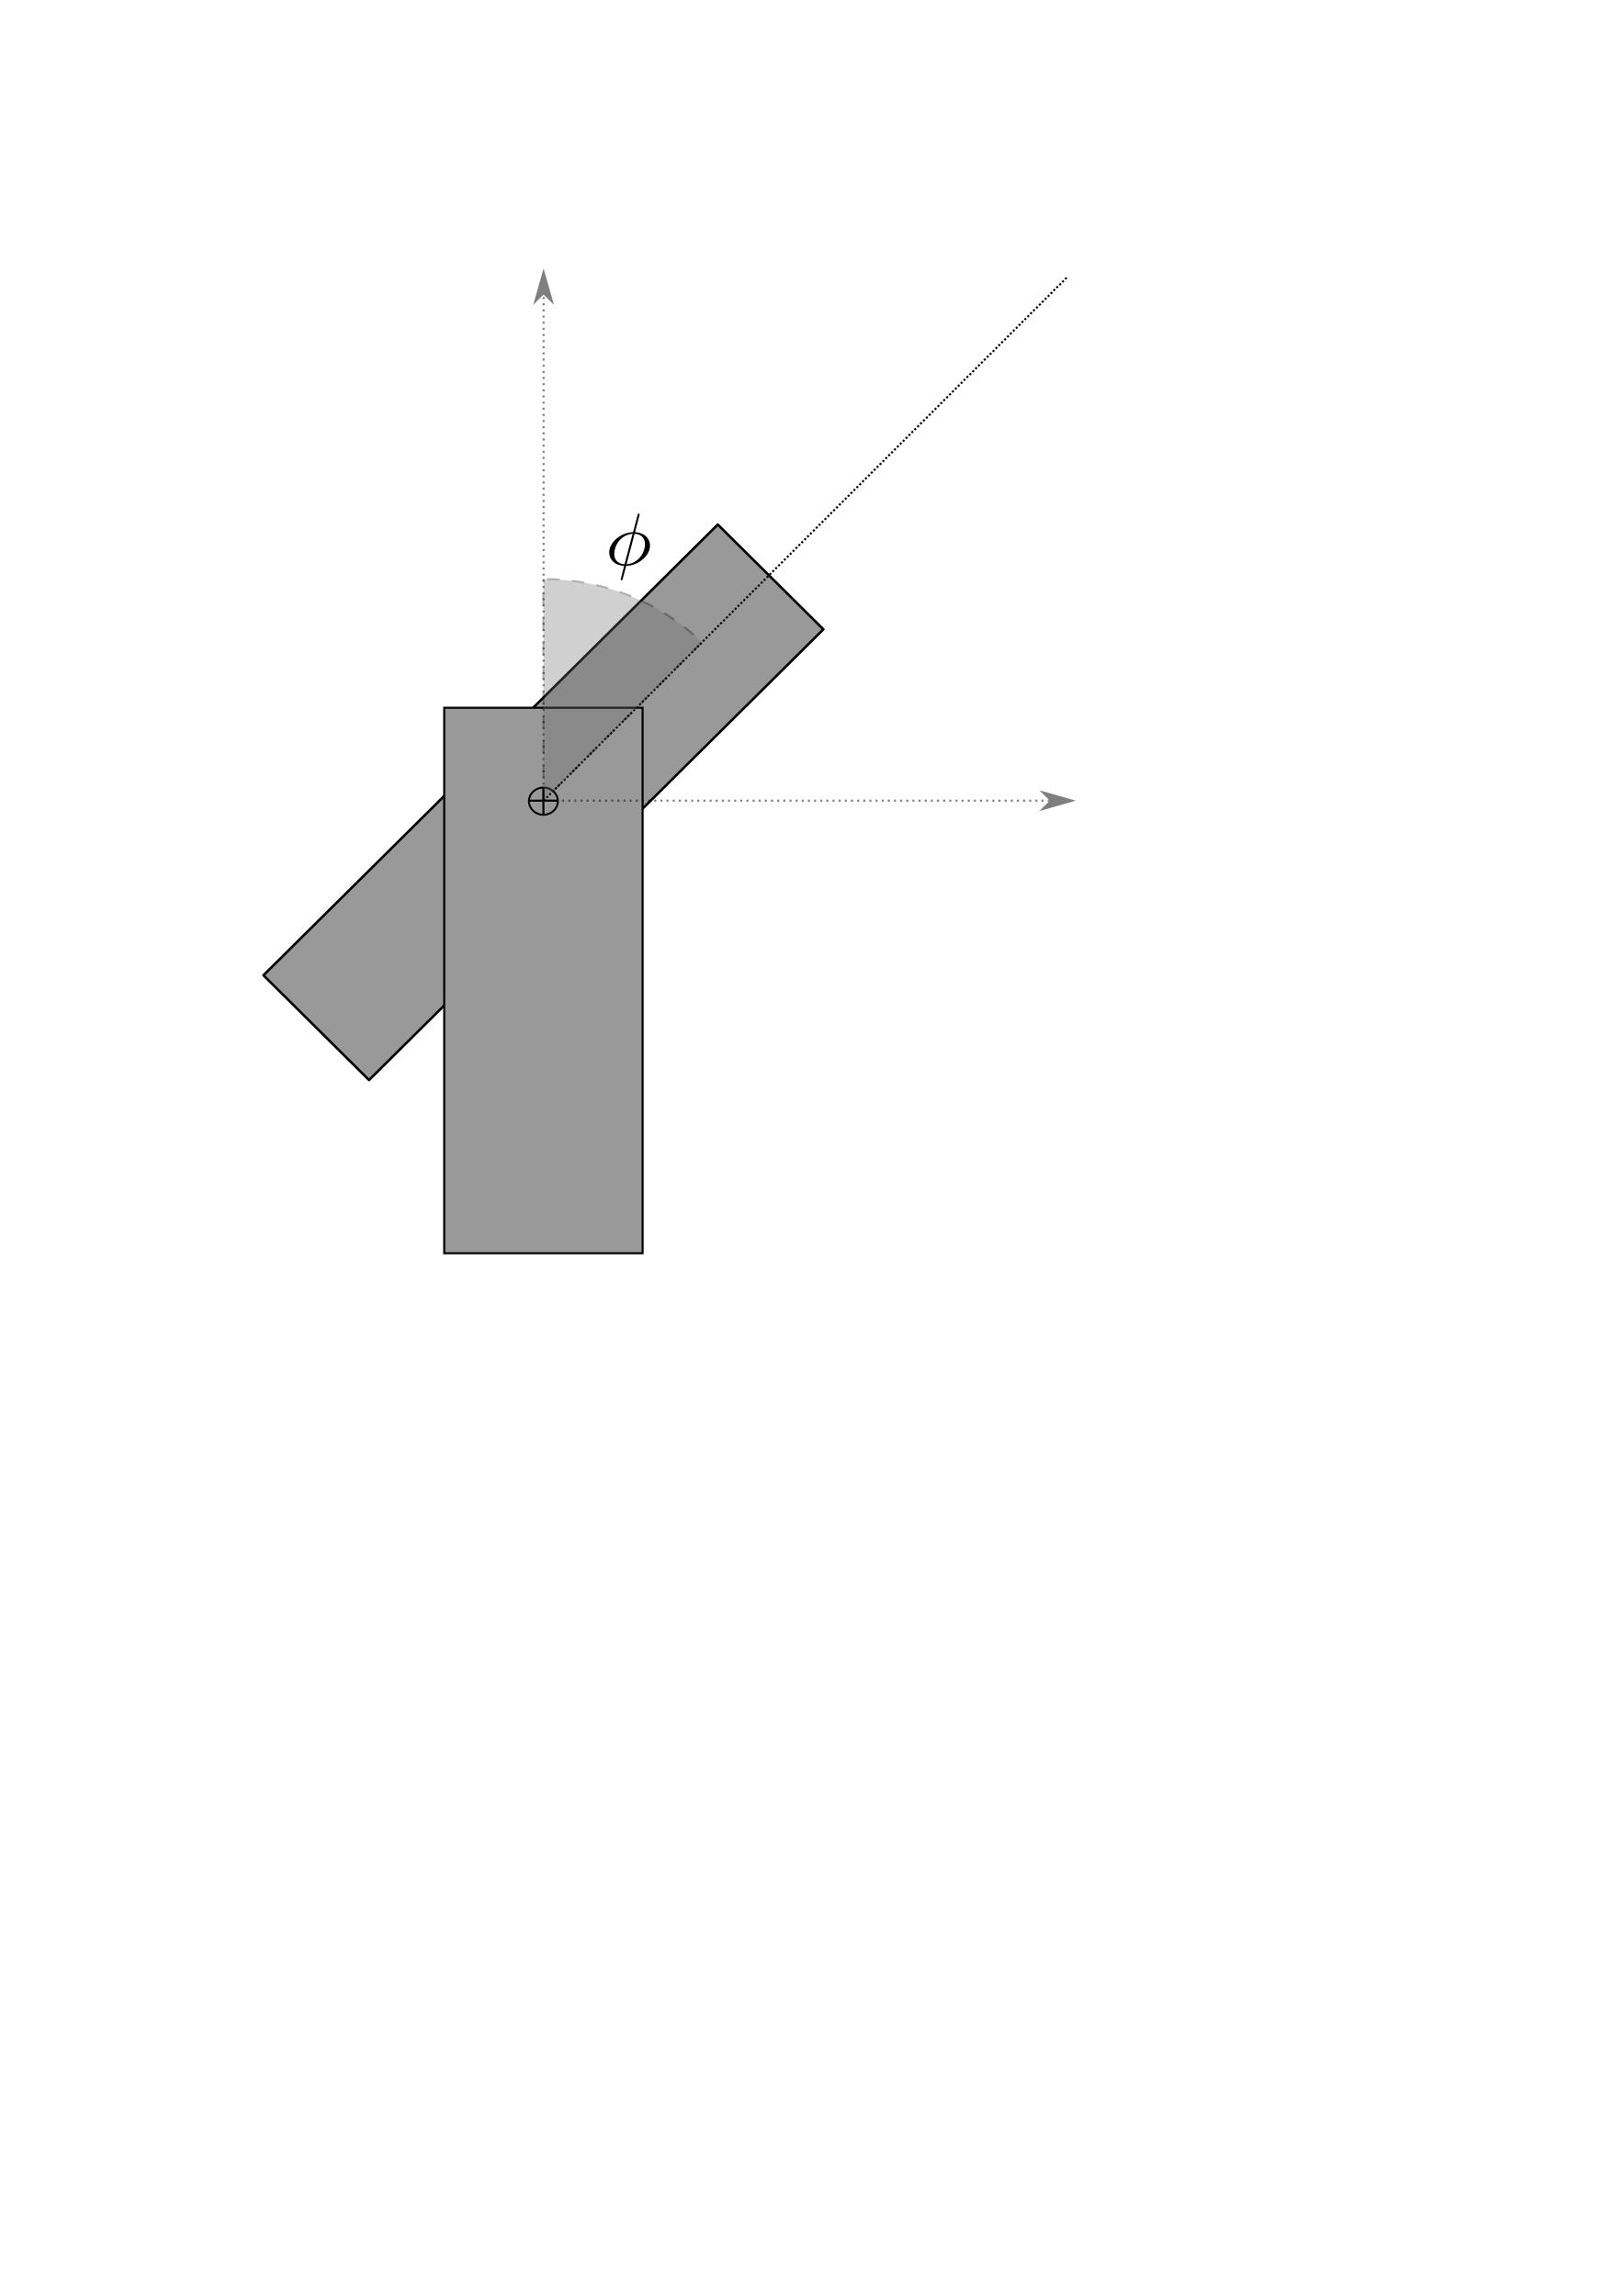
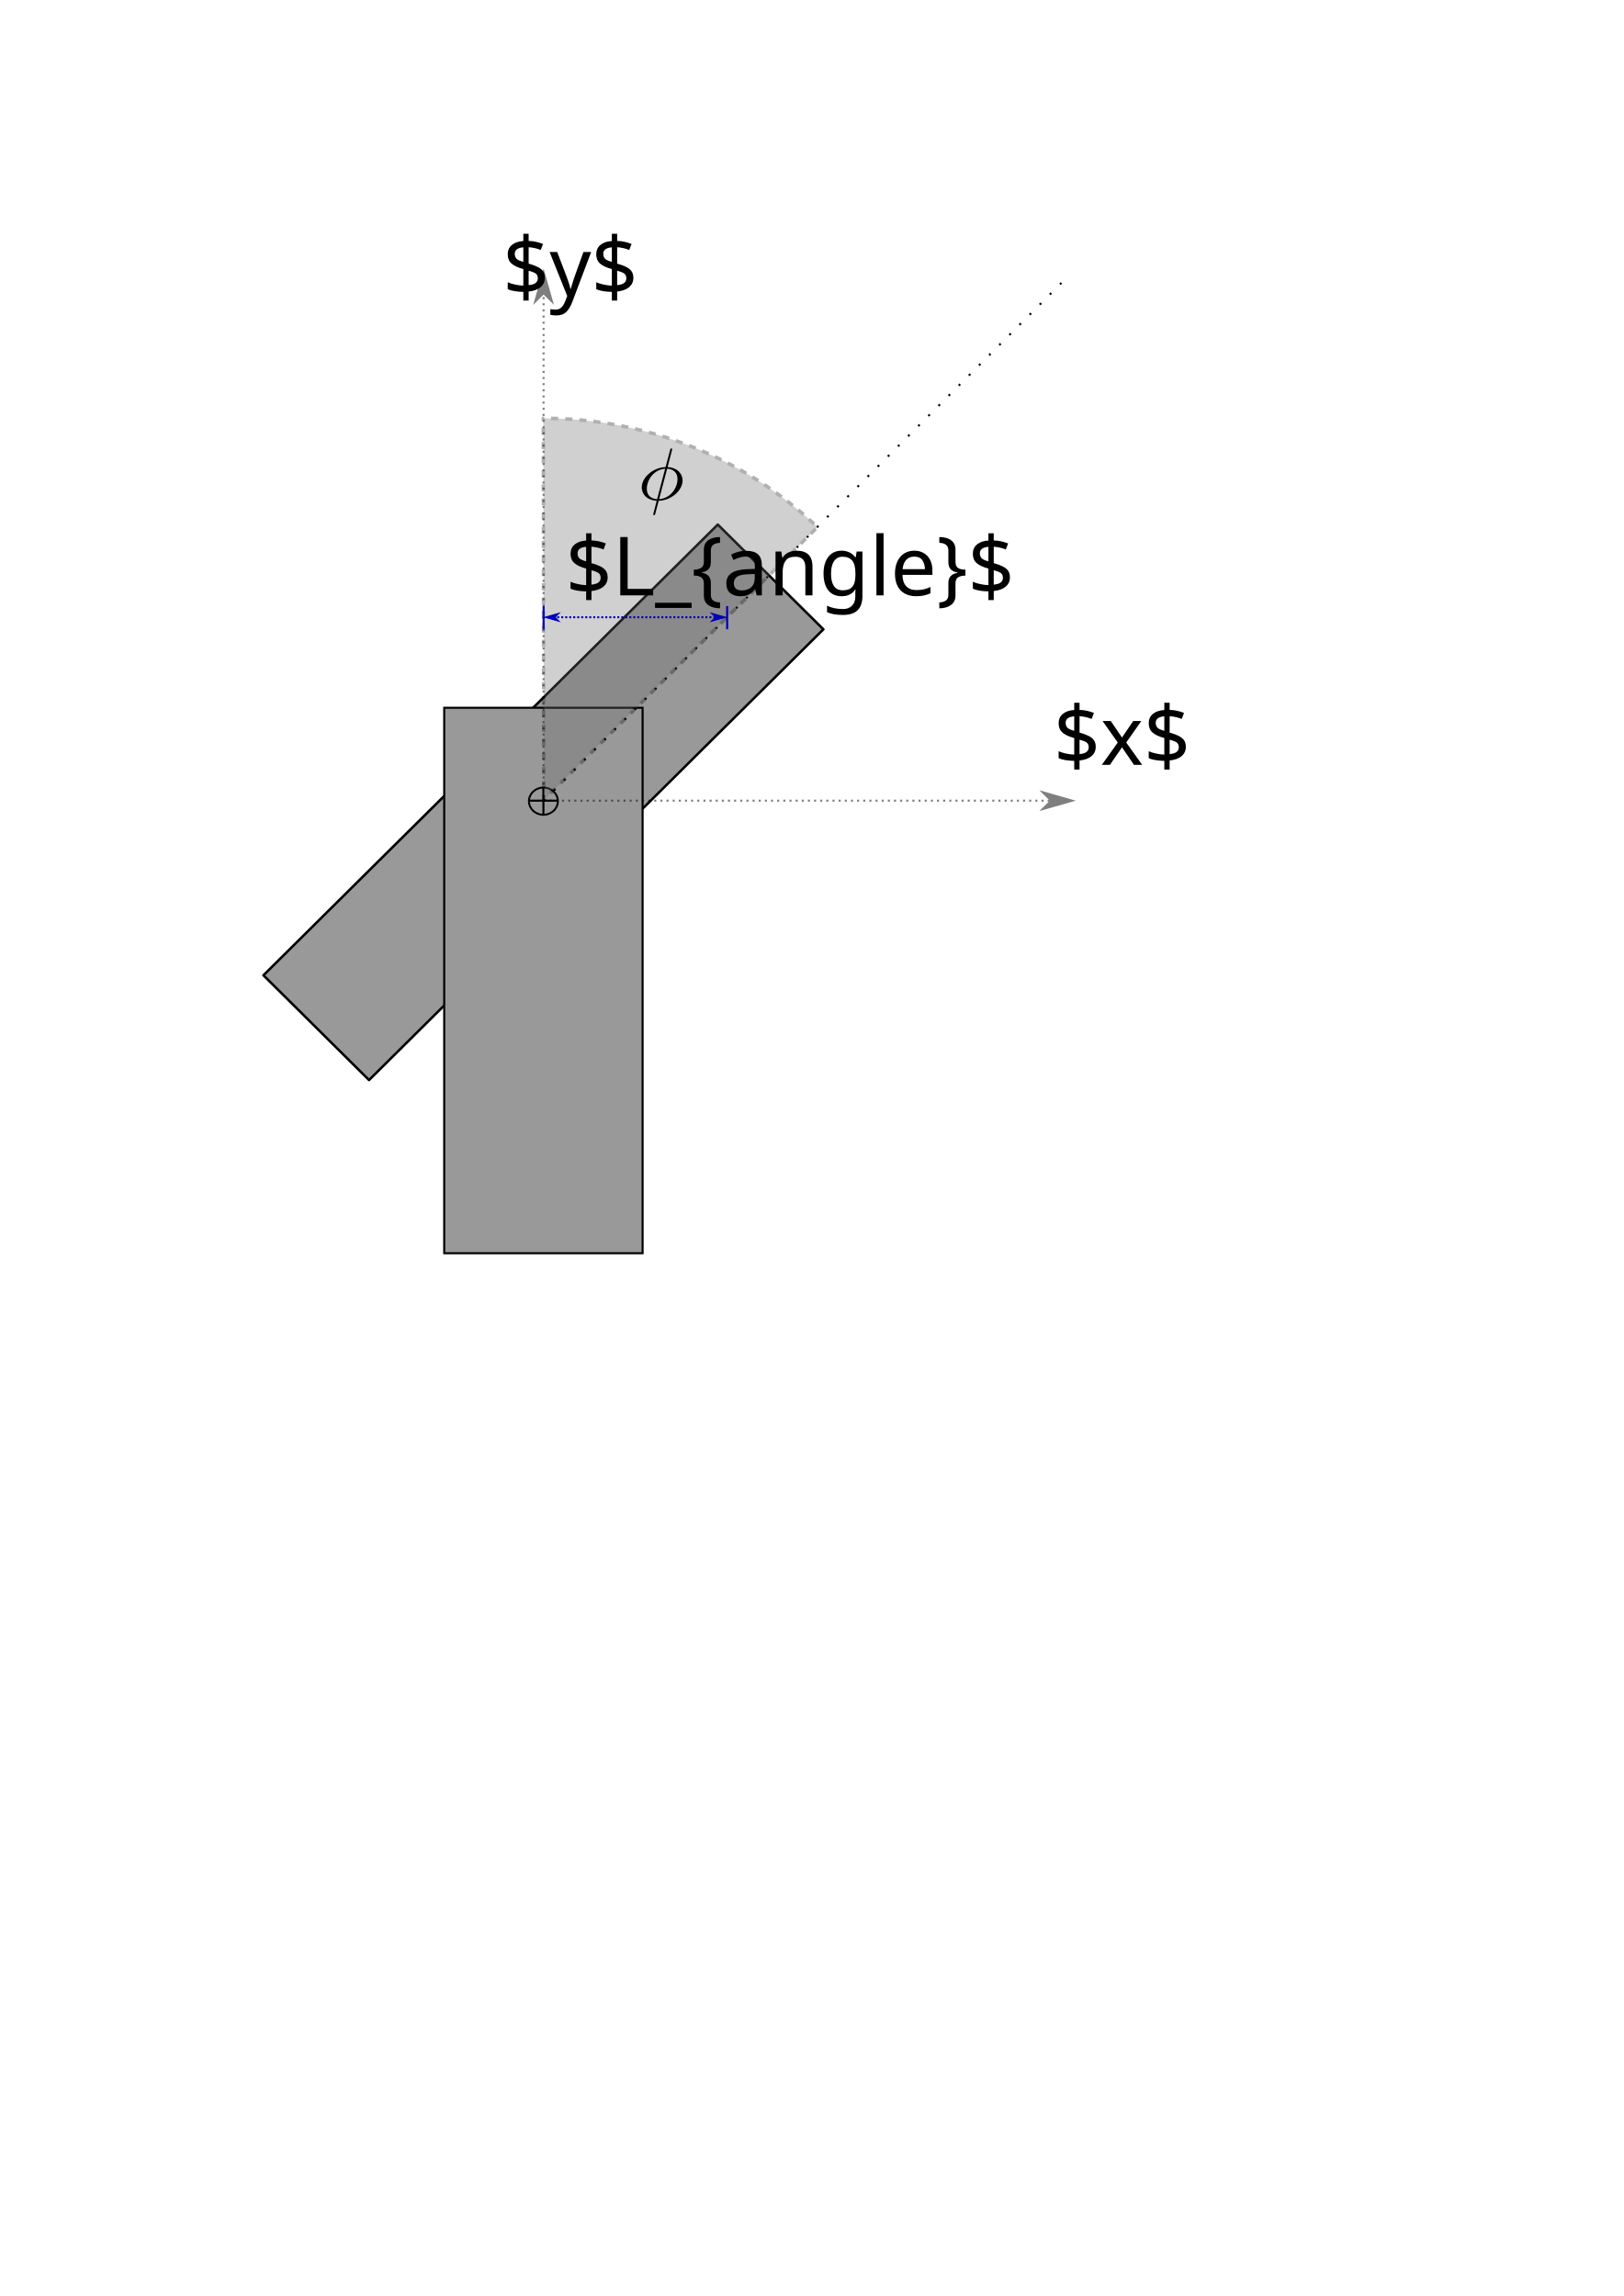
<svg xmlns="http://www.w3.org/2000/svg" id="svg8" version="1.1" viewBox="0 0 210 297" height="297mm" width="210mm">
  <defs id="defs2">
+     <marker orient="auto" refY="0.0" refX="0.0" id="Arrow1Mend" style="overflow:visible;">
+       <path id="path1065" d="M 0.0,0.0 L 5.0,-5.0 L -12.5,0.0 L 5.0,5.0 L 0.0,0.0 z " style="fill-rule:evenodd;stroke:#0000ba;stroke-width:1pt;stroke-opacity:1;fill:#0000ba;fill-opacity:1" transform="scale(0.4) rotate(180) translate(10,0)" />
+     </marker>
+     <marker orient="auto" refY="0.0" refX="0.0" id="Arrow1Mstart" style="overflow:visible">
+       <path id="path1062" d="M 0.0,0.0 L 5.0,-5.0 L -12.5,0.0 L 5.0,5.0 L 0.0,0.0 z " style="fill-rule:evenodd;stroke:#0000ba;stroke-width:1pt;stroke-opacity:1;fill:#0000ba;fill-opacity:1" transform="scale(0.4) translate(10,0)" />
+     </marker>
    <marker orient="auto" refY="0.0" refX="0.0" id="Arrow1Lend" style="overflow:visible;">
      <path id="path4625" d="M 0.0,0.0 L 5.0,-5.0 L -12.5,0.0 L 5.0,5.0 L 0.0,0.0 z " style="fill-rule:evenodd;stroke:#000000;stroke-width:1pt;stroke-opacity:1;fill:#000000;fill-opacity:1" transform="scale(0.8) rotate(180) translate(12.5,0)" />
    </marker>
    <marker style="overflow:visible" id="marker4960" refX="0.0" refY="0.0" orient="auto">
      <path transform="scale(0.8) translate(12.5,0)" style="fill-rule:evenodd;stroke:#000000;stroke-width:1pt;stroke-opacity:1;fill:#000000;fill-opacity:1" d="M 0.0,0.0 L 5.0,-5.0 L -12.5,0.0 L 5.0,5.0 L 0.0,0.0 z " id="path4958" />
    </marker>
    <marker orient="auto" refY="0.0" refX="0.0" id="Arrow1Lstart" style="overflow:visible">
      <path id="path4622" d="M 0.0,0.0 L 5.0,-5.0 L -12.5,0.0 L 5.0,5.0 L 0.0,0.0 z " style="fill-rule:evenodd;stroke:#000000;stroke-width:1pt;stroke-opacity:1;fill:#000000;fill-opacity:1" transform="scale(0.8) translate(12.5,0)" />
    </marker>
  </defs>
  <g id="layer1">
    <rect style="opacity:1;fill:#999999;fill-opacity:1;stroke:#000000;stroke-width:0.321;stroke-linejoin:round;stroke-miterlimit:4;stroke-dasharray:none;stroke-dashoffset:0;stroke-opacity:1;image-rendering:auto" id="rect819" width="19.24" height="82.779" x="113.558" y="-65.563" transform="matrix(0.70988,0.7043226,0.70988,-0.7043226,0,0)" />
    <g id="g4550" transform="translate(-44.92095)">
      <rect y="91.553" x="102.373" height="70.559" width="25.658" id="rect815" style="opacity:1;fill:#999999;fill-opacity:1;stroke:#000000;stroke-width:0.265;stroke-miterlimit:4;stroke-dasharray:none;stroke-dashoffset:0;stroke-opacity:1" />
      <ellipse ry="1.761" rx="1.871" cy="103.637" cx="115.202" id="path4540" style="opacity:1;fill:#999999;fill-opacity:1;stroke:#000000;stroke-width:0.248;stroke-linejoin:round;stroke-miterlimit:4;stroke-dasharray:none;stroke-dashoffset:0;stroke-opacity:1" />
      <path id="path4542" d="m 113.348,103.571 h 3.709" style="fill:none;stroke:#000000;stroke-width:0.265px;stroke-linecap:butt;stroke-linejoin:miter;stroke-opacity:1" />
      <path id="path4544" d="m 115.202,101.846 v 3.52" style="fill:none;stroke:#000000;stroke-width:0.265px;stroke-linecap:butt;stroke-linejoin:miter;stroke-opacity:1" />
    </g>
    <path style="opacity:0.5;fill:none;stroke:#000000;stroke-width:0.265;stroke-linecap:butt;stroke-linejoin:miter;stroke-miterlimit:4;stroke-dasharray:0.265, 0.53;stroke-dashoffset:0;stroke-opacity:1;marker-end:url(#Arrow1Lend)" d="M 70.304,103.571 H 138.623" id="path4552" />
-     <path style="fill:none;stroke:#000000;stroke-width:0.265;stroke-linecap:butt;stroke-linejoin:miter;stroke-miterlimit:4;stroke-dasharray:0.265, 0.265;stroke-dashoffset:0;stroke-opacity:1" d="M 70.304,103.571 137.961,35.913" id="path4590" />
+     <path style="fill:none;stroke:#000000;stroke-width:0.265;stroke-linecap:butt;stroke-linejoin:miter;stroke-miterlimit:4;stroke-dasharray:0.265,1.587;stroke-dashoffset:0;stroke-opacity:1" d="M 70.304,103.571 137.961,35.913" id="path4590" />
    <path style="opacity:0.5;fill:none;stroke:#000000;stroke-width:0.265;stroke-linecap:butt;stroke-linejoin:miter;stroke-miterlimit:4;stroke-dasharray:0.265, 0.53;stroke-dashoffset:0;stroke-opacity:1;marker-start:url(#Arrow1Lstart)" d="M 70.304,35.251 V 103.571" id="path4552-8" />
-     <path style="opacity:0.31;fill:#666666;fill-opacity:1;stroke:#000000;stroke-width:0.265;stroke-linejoin:round;stroke-miterlimit:4;stroke-dasharray:1.589, 1.589;stroke-dashoffset:2.65;stroke-opacity:1" id="path5072" d="m 70.274,74.909 a 29.292,28.662 0 0 1 20.511,8.171 l -20.481,20.491 z" />
-     <g id="g955" transform="matrix(0.6742833,0,0,0.6414289,21.55132,8.372142)">
+     <path style="opacity:0.31;fill:#666666;fill-opacity:1;stroke:#000000;stroke-width:0.457;stroke-linejoin:round;stroke-miterlimit:4;stroke-dasharray:0.914, 0.914;stroke-dashoffset:2.65;stroke-opacity:1" id="path5072" d="M 70.275,54.111 A 50.622,49.364 0 0 1 105.722,68.183 L 70.327,103.475 Z" />
+     <g id="g955" transform="matrix(0.6742833,0,0,0.6414289,25.76082,-0.04684802)">
      <g word-spacing="normal" letter-spacing="normal" font-size-adjust="none" font-stretch="normal" font-weight="normal" font-variant="normal" font-style="normal" stroke-miterlimit="10.433" xml:space="preserve" transform="matrix(0.3,0,0,-0.3,-52.5,222.75)" id="content" style="font-style:normal;font-variant:normal;font-weight:normal;font-stretch:normal;letter-spacing:normal;word-spacing:normal;text-anchor:start;fill:none;fill-opacity:1;fill-rule:evenodd;stroke:#000000;stroke-linecap:butt;stroke-linejoin:miter;stroke-miterlimit:10.433;stroke-dasharray:none;stroke-dashoffset:0;stroke-opacity:1">
        <path id="path952" d="m 477.29,439.57 v 0.01 0.01 0 0.01 0.01 0.01 0 0.01 l 0.01,0.02 v 0.03 0.02 l 0.01,0.02 0.01,0.03 v 0.03 l 0.01,0.02 v 0.03 l 0.01,0.03 0.01,0.03 0.01,0.06 0.02,0.06 v 0.03 l 0.01,0.02 0.01,0.03 v 0.03 l 0.01,0.02 0.01,0.02 v 0.02 l 0.01,0.02 v 0.01 0.01 0.01 0.01 h 0.01 v 0.01 0.01 0 0.01 0 0 0.01 c 0,0.04 0,0.5 -0.59,0.5 -0.5,0 -0.55,-0.16 -0.75,-1 l -2.89,-11.5 c -7.92,-0.25 -15.25,-6.88 -15.25,-13.66 0,-4.73 3.48,-8.67 9.56,-9.01 l 0.25,1.09 c -2.98,0.14 -6.58,1.89 -6.58,6.87 0,5.99 4.3,12.96 11.72,13.6 l -5.14,-20.47 -0.25,-1.09 c -0.39,-1.55 -0.73,-3.15 -1.14,-4.69 -0.59,-2.35 -1.09,-4.24 -1.09,-4.39 0,-0.49 0.34,-0.55 0.59,-0.55 0.25,0 0.36,0.06 0.5,0.2 0.09,0.1 0.41,1.3 0.55,2 l 1.89,7.43 0.25,1.09 5.14,20.47 c 3.78,-0.19 6.62,-2.49 6.62,-6.88 0,-5.87 -4.28,-13 -11.76,-13.59 l -0.25,-1.09 c 8.03,0.25 15.25,6.96 15.25,13.64 0,3.93 -2.64,8.53 -9.57,9.03 z" style="fill:#000000;stroke-width:0" />
      </g>
    </g>
+     <text xml:space="preserve" style="font-style:normal;font-weight:normal;font-size:10.583px;line-height:1.25;font-family:sans-serif;letter-spacing:0px;word-spacing:0px;fill:#000000;fill-opacity:1;stroke:none;stroke-width:0.265" x="136.26" y="98.94" id="text36">
+       <tspan id="tspan34" x="136.26" y="98.94" style="stroke-width:0.265">$x$</tspan>
+     </text>
+     <text xml:space="preserve" style="font-style:normal;font-weight:normal;font-size:10.583px;line-height:1.25;font-family:sans-serif;letter-spacing:0px;word-spacing:0px;fill:#000000;fill-opacity:1;stroke:none;stroke-width:0.265" x="65.012" y="38.275" id="text40">
+       <tspan id="tspan38" x="65.012" y="38.275" style="stroke-width:0.265">$y$</tspan>
+     </text>
+     <path style="fill:none;stroke:#0000ba;stroke-width:0.259;stroke-linecap:butt;stroke-linejoin:miter;stroke-miterlimit:4;stroke-dasharray:0.259, 0.259;stroke-dashoffset:0;stroke-opacity:1;marker-start:url(#Arrow1Mstart);marker-end:url(#Arrow1Mend)" d="M 93.564,79.844 H 70.747" id="path2444" />
+     <path style="fill:#d40000;stroke:#0000ba;stroke-width:0.265px;stroke-linecap:butt;stroke-linejoin:miter;stroke-opacity:1" d="m 70.304,78.388 v 3" id="path3054" />
+     <path style="fill:none;stroke:#0000ba;stroke-width:0.265px;stroke-linecap:butt;stroke-linejoin:miter;stroke-opacity:1" d="m 94.045,78.4 v 3" id="path3054-3" />
+     <text xml:space="preserve" style="font-style:normal;font-weight:normal;font-size:10.583px;line-height:1.25;font-family:sans-serif;letter-spacing:0px;word-spacing:0px;fill:#000000;fill-opacity:1;stroke:none;stroke-width:0.265" x="73.138" y="77.018" id="text3739">
+       <tspan id="tspan3737" x="73.138" y="77.018" style="stroke-width:0.265">$L_{angle}$</tspan>
+     </text>
  </g>
</svg>
